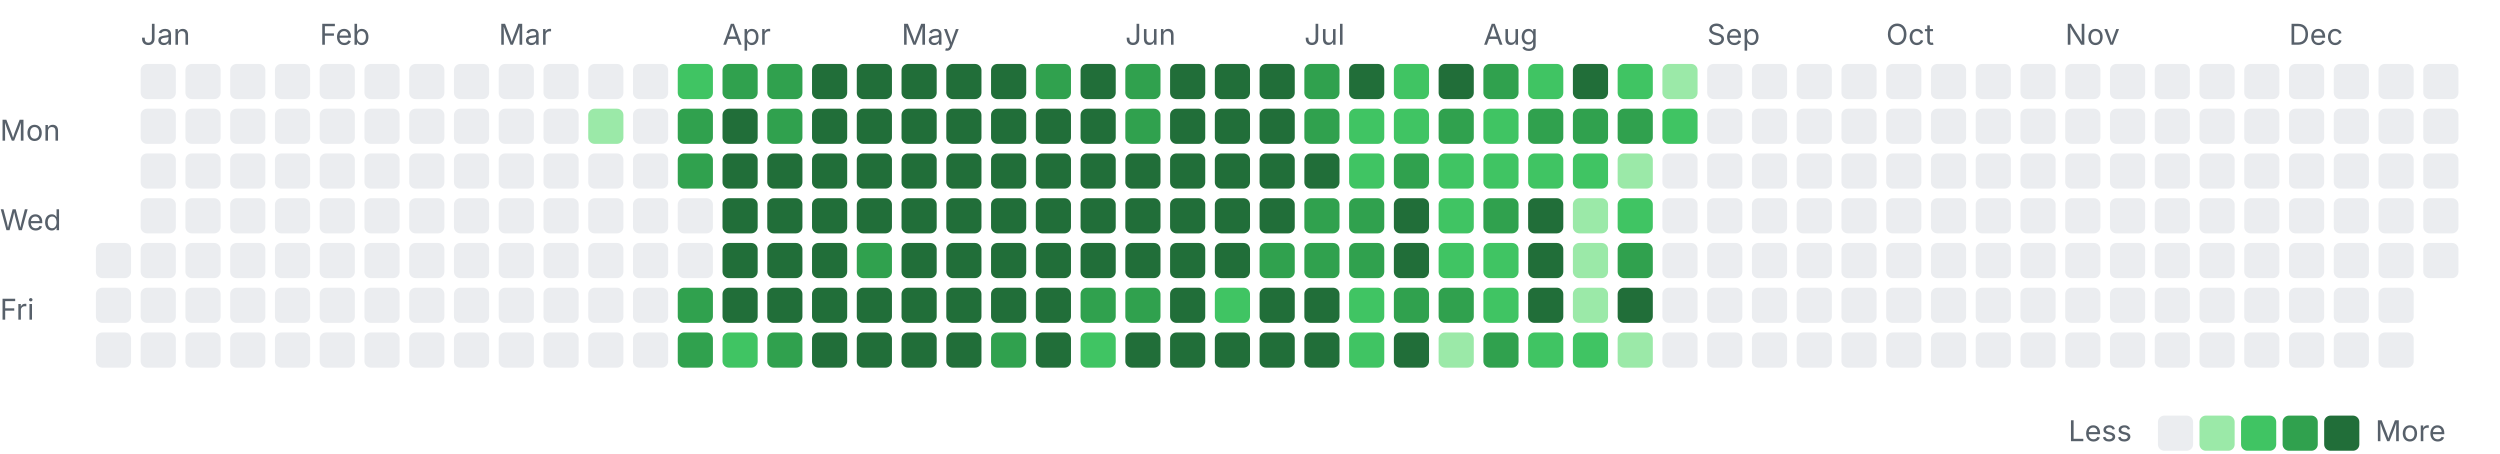
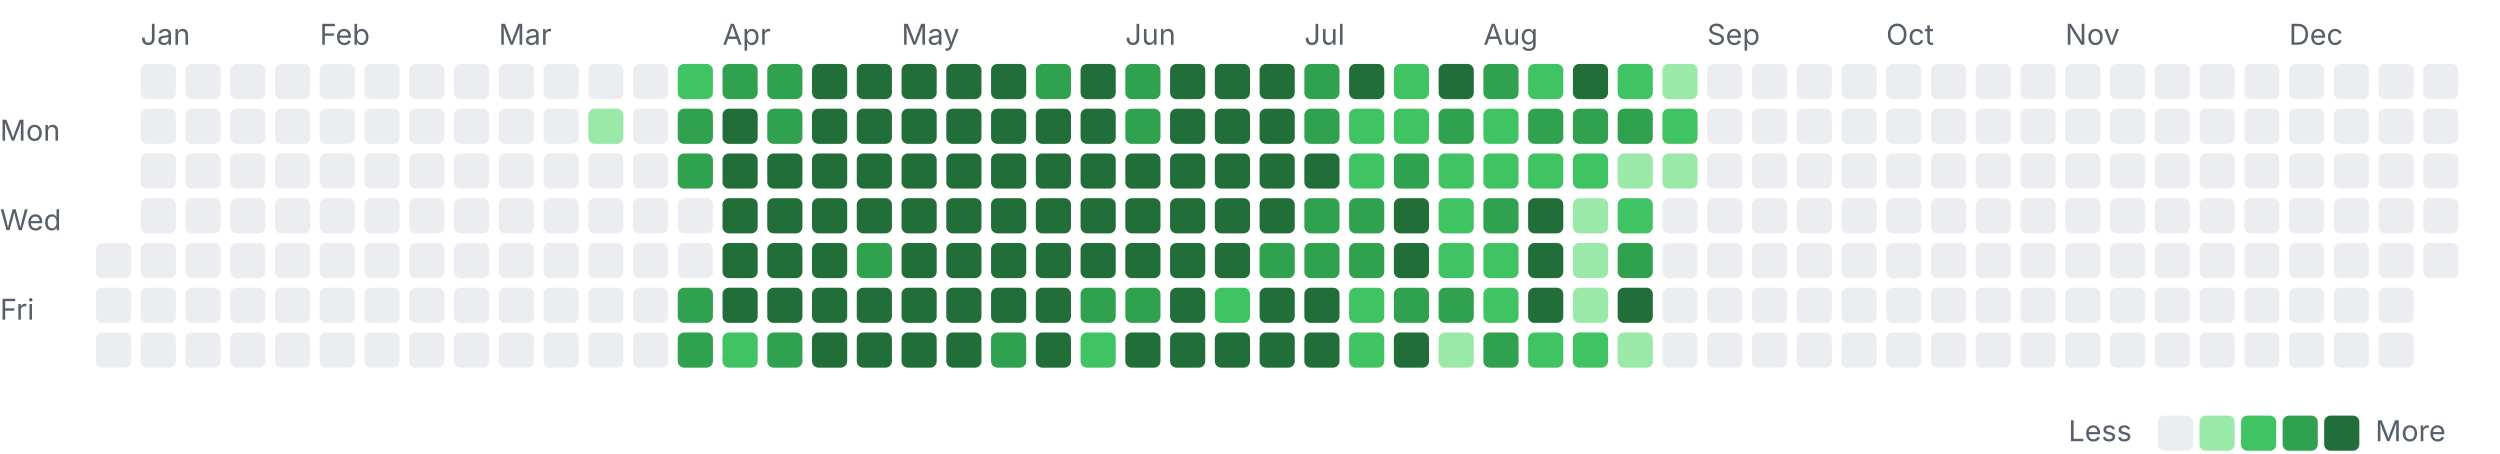
<svg xmlns="http://www.w3.org/2000/svg" width="782" height="142" viewBox="0 0 782 142">
  <style>.l0{fill:#ebedf0}.l1{fill:#9be9a8}.l2{fill:#40c463}.l3{fill:#30a14e}.l4{fill:#216e39} .lbl{fill:#57606a;font:9px -apple-system,Segoe UI,sans-serif}@media(prefers-color-scheme:dark){.l0{fill:#161b22}.l1{fill:#0e4429}.l2{fill:#006d32}.l3{fill:#26a641}.l4{fill:#39d353} .lbl{fill:#8b949e}}</style>
  <text class="lbl" x="44" y="14">Jan</text>
  <text class="lbl" x="100" y="14">Feb</text>
  <text class="lbl" x="156" y="14">Mar</text>
  <text class="lbl" x="226" y="14">Apr</text>
  <text class="lbl" x="282" y="14">May</text>
  <text class="lbl" x="352" y="14">Jun</text>
  <text class="lbl" x="408" y="14">Jul</text>
  <text class="lbl" x="464" y="14">Aug</text>
  <text class="lbl" x="534" y="14">Sep</text>
  <text class="lbl" x="590" y="14">Oct</text>
  <text class="lbl" x="646" y="14">Nov</text>
  <text class="lbl" x="716" y="14">Dec</text>
  <text class="lbl" x="0" y="44">Mon</text>
  <text class="lbl" x="0" y="72">Wed</text>
  <text class="lbl" x="0" y="100">Fri</text>
  <rect class="l0" x="30" y="76" width="11" height="11" rx="2" />
  <rect class="l0" x="30" y="90" width="11" height="11" rx="2" />
  <rect class="l0" x="30" y="104" width="11" height="11" rx="2" />
  <rect class="l0" x="44" y="20" width="11" height="11" rx="2" />
  <rect class="l0" x="44" y="34" width="11" height="11" rx="2" />
  <rect class="l0" x="44" y="48" width="11" height="11" rx="2" />
  <rect class="l0" x="44" y="62" width="11" height="11" rx="2" />
  <rect class="l0" x="44" y="76" width="11" height="11" rx="2" />
  <rect class="l0" x="44" y="90" width="11" height="11" rx="2" />
  <rect class="l0" x="44" y="104" width="11" height="11" rx="2" />
  <rect class="l0" x="58" y="20" width="11" height="11" rx="2" />
  <rect class="l0" x="58" y="34" width="11" height="11" rx="2" />
  <rect class="l0" x="58" y="48" width="11" height="11" rx="2" />
  <rect class="l0" x="58" y="62" width="11" height="11" rx="2" />
  <rect class="l0" x="58" y="76" width="11" height="11" rx="2" />
  <rect class="l0" x="58" y="90" width="11" height="11" rx="2" />
  <rect class="l0" x="58" y="104" width="11" height="11" rx="2" />
  <rect class="l0" x="72" y="20" width="11" height="11" rx="2" />
  <rect class="l0" x="72" y="34" width="11" height="11" rx="2" />
  <rect class="l0" x="72" y="48" width="11" height="11" rx="2" />
  <rect class="l0" x="72" y="62" width="11" height="11" rx="2" />
  <rect class="l0" x="72" y="76" width="11" height="11" rx="2" />
  <rect class="l0" x="72" y="90" width="11" height="11" rx="2" />
  <rect class="l0" x="72" y="104" width="11" height="11" rx="2" />
  <rect class="l0" x="86" y="20" width="11" height="11" rx="2" />
  <rect class="l0" x="86" y="34" width="11" height="11" rx="2" />
  <rect class="l0" x="86" y="48" width="11" height="11" rx="2" />
  <rect class="l0" x="86" y="62" width="11" height="11" rx="2" />
  <rect class="l0" x="86" y="76" width="11" height="11" rx="2" />
  <rect class="l0" x="86" y="90" width="11" height="11" rx="2" />
  <rect class="l0" x="86" y="104" width="11" height="11" rx="2" />
  <rect class="l0" x="100" y="20" width="11" height="11" rx="2" />
  <rect class="l0" x="100" y="34" width="11" height="11" rx="2" />
  <rect class="l0" x="100" y="48" width="11" height="11" rx="2" />
  <rect class="l0" x="100" y="62" width="11" height="11" rx="2" />
  <rect class="l0" x="100" y="76" width="11" height="11" rx="2" />
  <rect class="l0" x="100" y="90" width="11" height="11" rx="2" />
  <rect class="l0" x="100" y="104" width="11" height="11" rx="2" />
  <rect class="l0" x="114" y="20" width="11" height="11" rx="2" />
  <rect class="l0" x="114" y="34" width="11" height="11" rx="2" />
  <rect class="l0" x="114" y="48" width="11" height="11" rx="2" />
  <rect class="l0" x="114" y="62" width="11" height="11" rx="2" />
  <rect class="l0" x="114" y="76" width="11" height="11" rx="2" />
  <rect class="l0" x="114" y="90" width="11" height="11" rx="2" />
  <rect class="l0" x="114" y="104" width="11" height="11" rx="2" />
  <rect class="l0" x="128" y="20" width="11" height="11" rx="2" />
  <rect class="l0" x="128" y="34" width="11" height="11" rx="2" />
  <rect class="l0" x="128" y="48" width="11" height="11" rx="2" />
  <rect class="l0" x="128" y="62" width="11" height="11" rx="2" />
  <rect class="l0" x="128" y="76" width="11" height="11" rx="2" />
  <rect class="l0" x="128" y="90" width="11" height="11" rx="2" />
  <rect class="l0" x="128" y="104" width="11" height="11" rx="2" />
  <rect class="l0" x="142" y="20" width="11" height="11" rx="2" />
  <rect class="l0" x="142" y="34" width="11" height="11" rx="2" />
  <rect class="l0" x="142" y="48" width="11" height="11" rx="2" />
  <rect class="l0" x="142" y="62" width="11" height="11" rx="2" />
  <rect class="l0" x="142" y="76" width="11" height="11" rx="2" />
  <rect class="l0" x="142" y="90" width="11" height="11" rx="2" />
  <rect class="l0" x="142" y="104" width="11" height="11" rx="2" />
  <rect class="l0" x="156" y="20" width="11" height="11" rx="2" />
  <rect class="l0" x="156" y="34" width="11" height="11" rx="2" />
  <rect class="l0" x="156" y="48" width="11" height="11" rx="2" />
  <rect class="l0" x="156" y="62" width="11" height="11" rx="2" />
  <rect class="l0" x="156" y="76" width="11" height="11" rx="2" />
  <rect class="l0" x="156" y="90" width="11" height="11" rx="2" />
  <rect class="l0" x="156" y="104" width="11" height="11" rx="2" />
  <rect class="l0" x="170" y="20" width="11" height="11" rx="2" />
  <rect class="l0" x="170" y="34" width="11" height="11" rx="2" />
  <rect class="l0" x="170" y="48" width="11" height="11" rx="2" />
  <rect class="l0" x="170" y="62" width="11" height="11" rx="2" />
  <rect class="l0" x="170" y="76" width="11" height="11" rx="2" />
  <rect class="l0" x="170" y="90" width="11" height="11" rx="2" />
  <rect class="l0" x="170" y="104" width="11" height="11" rx="2" />
  <rect class="l0" x="184" y="20" width="11" height="11" rx="2" />
  <rect class="l1" x="184" y="34" width="11" height="11" rx="2" />
  <rect class="l0" x="184" y="48" width="11" height="11" rx="2" />
  <rect class="l0" x="184" y="62" width="11" height="11" rx="2" />
  <rect class="l0" x="184" y="76" width="11" height="11" rx="2" />
  <rect class="l0" x="184" y="90" width="11" height="11" rx="2" />
  <rect class="l0" x="184" y="104" width="11" height="11" rx="2" />
  <rect class="l0" x="198" y="20" width="11" height="11" rx="2" />
  <rect class="l0" x="198" y="34" width="11" height="11" rx="2" />
  <rect class="l0" x="198" y="48" width="11" height="11" rx="2" />
  <rect class="l0" x="198" y="62" width="11" height="11" rx="2" />
  <rect class="l0" x="198" y="76" width="11" height="11" rx="2" />
  <rect class="l0" x="198" y="90" width="11" height="11" rx="2" />
  <rect class="l0" x="198" y="104" width="11" height="11" rx="2" />
  <rect class="l2" x="212" y="20" width="11" height="11" rx="2" />
  <rect class="l3" x="212" y="34" width="11" height="11" rx="2" />
  <rect class="l3" x="212" y="48" width="11" height="11" rx="2" />
  <rect class="l0" x="212" y="62" width="11" height="11" rx="2" />
  <rect class="l0" x="212" y="76" width="11" height="11" rx="2" />
  <rect class="l3" x="212" y="90" width="11" height="11" rx="2" />
  <rect class="l3" x="212" y="104" width="11" height="11" rx="2" />
  <rect class="l3" x="226" y="20" width="11" height="11" rx="2" />
  <rect class="l4" x="226" y="34" width="11" height="11" rx="2" />
  <rect class="l4" x="226" y="48" width="11" height="11" rx="2" />
  <rect class="l4" x="226" y="62" width="11" height="11" rx="2" />
  <rect class="l4" x="226" y="76" width="11" height="11" rx="2" />
  <rect class="l4" x="226" y="90" width="11" height="11" rx="2" />
  <rect class="l2" x="226" y="104" width="11" height="11" rx="2" />
  <rect class="l3" x="240" y="20" width="11" height="11" rx="2" />
  <rect class="l3" x="240" y="34" width="11" height="11" rx="2" />
  <rect class="l4" x="240" y="48" width="11" height="11" rx="2" />
  <rect class="l4" x="240" y="62" width="11" height="11" rx="2" />
  <rect class="l4" x="240" y="76" width="11" height="11" rx="2" />
  <rect class="l4" x="240" y="90" width="11" height="11" rx="2" />
  <rect class="l3" x="240" y="104" width="11" height="11" rx="2" />
  <rect class="l4" x="254" y="20" width="11" height="11" rx="2" />
  <rect class="l4" x="254" y="34" width="11" height="11" rx="2" />
  <rect class="l4" x="254" y="48" width="11" height="11" rx="2" />
  <rect class="l4" x="254" y="62" width="11" height="11" rx="2" />
  <rect class="l4" x="254" y="76" width="11" height="11" rx="2" />
  <rect class="l4" x="254" y="90" width="11" height="11" rx="2" />
  <rect class="l4" x="254" y="104" width="11" height="11" rx="2" />
  <rect class="l4" x="268" y="20" width="11" height="11" rx="2" />
  <rect class="l4" x="268" y="34" width="11" height="11" rx="2" />
  <rect class="l4" x="268" y="48" width="11" height="11" rx="2" />
  <rect class="l4" x="268" y="62" width="11" height="11" rx="2" />
  <rect class="l3" x="268" y="76" width="11" height="11" rx="2" />
  <rect class="l4" x="268" y="90" width="11" height="11" rx="2" />
  <rect class="l4" x="268" y="104" width="11" height="11" rx="2" />
  <rect class="l4" x="282" y="20" width="11" height="11" rx="2" />
  <rect class="l4" x="282" y="34" width="11" height="11" rx="2" />
  <rect class="l4" x="282" y="48" width="11" height="11" rx="2" />
  <rect class="l4" x="282" y="62" width="11" height="11" rx="2" />
  <rect class="l4" x="282" y="76" width="11" height="11" rx="2" />
  <rect class="l4" x="282" y="90" width="11" height="11" rx="2" />
  <rect class="l4" x="282" y="104" width="11" height="11" rx="2" />
  <rect class="l4" x="296" y="20" width="11" height="11" rx="2" />
  <rect class="l4" x="296" y="34" width="11" height="11" rx="2" />
  <rect class="l4" x="296" y="48" width="11" height="11" rx="2" />
  <rect class="l4" x="296" y="62" width="11" height="11" rx="2" />
  <rect class="l4" x="296" y="76" width="11" height="11" rx="2" />
  <rect class="l4" x="296" y="90" width="11" height="11" rx="2" />
  <rect class="l4" x="296" y="104" width="11" height="11" rx="2" />
  <rect class="l4" x="310" y="20" width="11" height="11" rx="2" />
  <rect class="l4" x="310" y="34" width="11" height="11" rx="2" />
  <rect class="l4" x="310" y="48" width="11" height="11" rx="2" />
  <rect class="l4" x="310" y="62" width="11" height="11" rx="2" />
  <rect class="l4" x="310" y="76" width="11" height="11" rx="2" />
  <rect class="l4" x="310" y="90" width="11" height="11" rx="2" />
  <rect class="l3" x="310" y="104" width="11" height="11" rx="2" />
  <rect class="l3" x="324" y="20" width="11" height="11" rx="2" />
  <rect class="l4" x="324" y="34" width="11" height="11" rx="2" />
  <rect class="l4" x="324" y="48" width="11" height="11" rx="2" />
  <rect class="l4" x="324" y="62" width="11" height="11" rx="2" />
  <rect class="l4" x="324" y="76" width="11" height="11" rx="2" />
  <rect class="l4" x="324" y="90" width="11" height="11" rx="2" />
  <rect class="l4" x="324" y="104" width="11" height="11" rx="2" />
  <rect class="l4" x="338" y="20" width="11" height="11" rx="2" />
  <rect class="l4" x="338" y="34" width="11" height="11" rx="2" />
  <rect class="l4" x="338" y="48" width="11" height="11" rx="2" />
  <rect class="l4" x="338" y="62" width="11" height="11" rx="2" />
  <rect class="l4" x="338" y="76" width="11" height="11" rx="2" />
  <rect class="l3" x="338" y="90" width="11" height="11" rx="2" />
  <rect class="l2" x="338" y="104" width="11" height="11" rx="2" />
  <rect class="l3" x="352" y="20" width="11" height="11" rx="2" />
  <rect class="l3" x="352" y="34" width="11" height="11" rx="2" />
  <rect class="l4" x="352" y="48" width="11" height="11" rx="2" />
  <rect class="l4" x="352" y="62" width="11" height="11" rx="2" />
  <rect class="l4" x="352" y="76" width="11" height="11" rx="2" />
  <rect class="l3" x="352" y="90" width="11" height="11" rx="2" />
  <rect class="l4" x="352" y="104" width="11" height="11" rx="2" />
  <rect class="l4" x="366" y="20" width="11" height="11" rx="2" />
  <rect class="l4" x="366" y="34" width="11" height="11" rx="2" />
  <rect class="l4" x="366" y="48" width="11" height="11" rx="2" />
  <rect class="l4" x="366" y="62" width="11" height="11" rx="2" />
  <rect class="l4" x="366" y="76" width="11" height="11" rx="2" />
  <rect class="l4" x="366" y="90" width="11" height="11" rx="2" />
  <rect class="l4" x="366" y="104" width="11" height="11" rx="2" />
  <rect class="l4" x="380" y="20" width="11" height="11" rx="2" />
  <rect class="l4" x="380" y="34" width="11" height="11" rx="2" />
  <rect class="l4" x="380" y="48" width="11" height="11" rx="2" />
  <rect class="l4" x="380" y="62" width="11" height="11" rx="2" />
  <rect class="l4" x="380" y="76" width="11" height="11" rx="2" />
  <rect class="l2" x="380" y="90" width="11" height="11" rx="2" />
  <rect class="l4" x="380" y="104" width="11" height="11" rx="2" />
  <rect class="l4" x="394" y="20" width="11" height="11" rx="2" />
  <rect class="l4" x="394" y="34" width="11" height="11" rx="2" />
  <rect class="l4" x="394" y="48" width="11" height="11" rx="2" />
  <rect class="l4" x="394" y="62" width="11" height="11" rx="2" />
  <rect class="l3" x="394" y="76" width="11" height="11" rx="2" />
  <rect class="l4" x="394" y="90" width="11" height="11" rx="2" />
  <rect class="l4" x="394" y="104" width="11" height="11" rx="2" />
  <rect class="l3" x="408" y="20" width="11" height="11" rx="2" />
  <rect class="l3" x="408" y="34" width="11" height="11" rx="2" />
  <rect class="l4" x="408" y="48" width="11" height="11" rx="2" />
  <rect class="l3" x="408" y="62" width="11" height="11" rx="2" />
  <rect class="l3" x="408" y="76" width="11" height="11" rx="2" />
  <rect class="l4" x="408" y="90" width="11" height="11" rx="2" />
  <rect class="l4" x="408" y="104" width="11" height="11" rx="2" />
  <rect class="l4" x="422" y="20" width="11" height="11" rx="2" />
  <rect class="l2" x="422" y="34" width="11" height="11" rx="2" />
  <rect class="l2" x="422" y="48" width="11" height="11" rx="2" />
  <rect class="l3" x="422" y="62" width="11" height="11" rx="2" />
  <rect class="l3" x="422" y="76" width="11" height="11" rx="2" />
  <rect class="l2" x="422" y="90" width="11" height="11" rx="2" />
  <rect class="l2" x="422" y="104" width="11" height="11" rx="2" />
  <rect class="l2" x="436" y="20" width="11" height="11" rx="2" />
  <rect class="l2" x="436" y="34" width="11" height="11" rx="2" />
  <rect class="l3" x="436" y="48" width="11" height="11" rx="2" />
  <rect class="l4" x="436" y="62" width="11" height="11" rx="2" />
  <rect class="l4" x="436" y="76" width="11" height="11" rx="2" />
  <rect class="l3" x="436" y="90" width="11" height="11" rx="2" />
  <rect class="l4" x="436" y="104" width="11" height="11" rx="2" />
  <rect class="l4" x="450" y="20" width="11" height="11" rx="2" />
  <rect class="l3" x="450" y="34" width="11" height="11" rx="2" />
  <rect class="l2" x="450" y="48" width="11" height="11" rx="2" />
  <rect class="l2" x="450" y="62" width="11" height="11" rx="2" />
  <rect class="l2" x="450" y="76" width="11" height="11" rx="2" />
  <rect class="l3" x="450" y="90" width="11" height="11" rx="2" />
  <rect class="l1" x="450" y="104" width="11" height="11" rx="2" />
  <rect class="l3" x="464" y="20" width="11" height="11" rx="2" />
  <rect class="l2" x="464" y="34" width="11" height="11" rx="2" />
  <rect class="l2" x="464" y="48" width="11" height="11" rx="2" />
  <rect class="l3" x="464" y="62" width="11" height="11" rx="2" />
  <rect class="l2" x="464" y="76" width="11" height="11" rx="2" />
  <rect class="l2" x="464" y="90" width="11" height="11" rx="2" />
  <rect class="l3" x="464" y="104" width="11" height="11" rx="2" />
  <rect class="l2" x="478" y="20" width="11" height="11" rx="2" />
  <rect class="l3" x="478" y="34" width="11" height="11" rx="2" />
  <rect class="l2" x="478" y="48" width="11" height="11" rx="2" />
  <rect class="l4" x="478" y="62" width="11" height="11" rx="2" />
  <rect class="l4" x="478" y="76" width="11" height="11" rx="2" />
  <rect class="l4" x="478" y="90" width="11" height="11" rx="2" />
  <rect class="l2" x="478" y="104" width="11" height="11" rx="2" />
  <rect class="l4" x="492" y="20" width="11" height="11" rx="2" />
  <rect class="l3" x="492" y="34" width="11" height="11" rx="2" />
  <rect class="l2" x="492" y="48" width="11" height="11" rx="2" />
  <rect class="l1" x="492" y="62" width="11" height="11" rx="2" />
  <rect class="l1" x="492" y="76" width="11" height="11" rx="2" />
  <rect class="l1" x="492" y="90" width="11" height="11" rx="2" />
  <rect class="l2" x="492" y="104" width="11" height="11" rx="2" />
  <rect class="l2" x="506" y="20" width="11" height="11" rx="2" />
  <rect class="l3" x="506" y="34" width="11" height="11" rx="2" />
  <rect class="l1" x="506" y="48" width="11" height="11" rx="2" />
  <rect class="l2" x="506" y="62" width="11" height="11" rx="2" />
  <rect class="l3" x="506" y="76" width="11" height="11" rx="2" />
  <rect class="l4" x="506" y="90" width="11" height="11" rx="2" />
  <rect class="l1" x="506" y="104" width="11" height="11" rx="2" />
  <rect class="l1" x="520" y="20" width="11" height="11" rx="2" />
  <rect class="l2" x="520" y="34" width="11" height="11" rx="2" />
-   <rect class="l0" x="520" y="48" width="11" height="11" rx="2" />
+   <rect class="l1" x="520" y="48" width="11" height="11" rx="2" />
  <rect class="l0" x="520" y="62" width="11" height="11" rx="2" />
  <rect class="l0" x="520" y="76" width="11" height="11" rx="2" />
  <rect class="l0" x="520" y="90" width="11" height="11" rx="2" />
  <rect class="l0" x="520" y="104" width="11" height="11" rx="2" />
  <rect class="l0" x="534" y="20" width="11" height="11" rx="2" />
  <rect class="l0" x="534" y="34" width="11" height="11" rx="2" />
  <rect class="l0" x="534" y="48" width="11" height="11" rx="2" />
  <rect class="l0" x="534" y="62" width="11" height="11" rx="2" />
  <rect class="l0" x="534" y="76" width="11" height="11" rx="2" />
  <rect class="l0" x="534" y="90" width="11" height="11" rx="2" />
  <rect class="l0" x="534" y="104" width="11" height="11" rx="2" />
  <rect class="l0" x="548" y="20" width="11" height="11" rx="2" />
  <rect class="l0" x="548" y="34" width="11" height="11" rx="2" />
  <rect class="l0" x="548" y="48" width="11" height="11" rx="2" />
  <rect class="l0" x="548" y="62" width="11" height="11" rx="2" />
  <rect class="l0" x="548" y="76" width="11" height="11" rx="2" />
  <rect class="l0" x="548" y="90" width="11" height="11" rx="2" />
  <rect class="l0" x="548" y="104" width="11" height="11" rx="2" />
  <rect class="l0" x="562" y="20" width="11" height="11" rx="2" />
  <rect class="l0" x="562" y="34" width="11" height="11" rx="2" />
  <rect class="l0" x="562" y="48" width="11" height="11" rx="2" />
  <rect class="l0" x="562" y="62" width="11" height="11" rx="2" />
  <rect class="l0" x="562" y="76" width="11" height="11" rx="2" />
  <rect class="l0" x="562" y="90" width="11" height="11" rx="2" />
  <rect class="l0" x="562" y="104" width="11" height="11" rx="2" />
  <rect class="l0" x="576" y="20" width="11" height="11" rx="2" />
  <rect class="l0" x="576" y="34" width="11" height="11" rx="2" />
  <rect class="l0" x="576" y="48" width="11" height="11" rx="2" />
  <rect class="l0" x="576" y="62" width="11" height="11" rx="2" />
  <rect class="l0" x="576" y="76" width="11" height="11" rx="2" />
  <rect class="l0" x="576" y="90" width="11" height="11" rx="2" />
  <rect class="l0" x="576" y="104" width="11" height="11" rx="2" />
  <rect class="l0" x="590" y="20" width="11" height="11" rx="2" />
  <rect class="l0" x="590" y="34" width="11" height="11" rx="2" />
  <rect class="l0" x="590" y="48" width="11" height="11" rx="2" />
  <rect class="l0" x="590" y="62" width="11" height="11" rx="2" />
  <rect class="l0" x="590" y="76" width="11" height="11" rx="2" />
  <rect class="l0" x="590" y="90" width="11" height="11" rx="2" />
  <rect class="l0" x="590" y="104" width="11" height="11" rx="2" />
  <rect class="l0" x="604" y="20" width="11" height="11" rx="2" />
  <rect class="l0" x="604" y="34" width="11" height="11" rx="2" />
  <rect class="l0" x="604" y="48" width="11" height="11" rx="2" />
  <rect class="l0" x="604" y="62" width="11" height="11" rx="2" />
  <rect class="l0" x="604" y="76" width="11" height="11" rx="2" />
  <rect class="l0" x="604" y="90" width="11" height="11" rx="2" />
  <rect class="l0" x="604" y="104" width="11" height="11" rx="2" />
  <rect class="l0" x="618" y="20" width="11" height="11" rx="2" />
  <rect class="l0" x="618" y="34" width="11" height="11" rx="2" />
  <rect class="l0" x="618" y="48" width="11" height="11" rx="2" />
  <rect class="l0" x="618" y="62" width="11" height="11" rx="2" />
  <rect class="l0" x="618" y="76" width="11" height="11" rx="2" />
  <rect class="l0" x="618" y="90" width="11" height="11" rx="2" />
  <rect class="l0" x="618" y="104" width="11" height="11" rx="2" />
  <rect class="l0" x="632" y="20" width="11" height="11" rx="2" />
  <rect class="l0" x="632" y="34" width="11" height="11" rx="2" />
  <rect class="l0" x="632" y="48" width="11" height="11" rx="2" />
  <rect class="l0" x="632" y="62" width="11" height="11" rx="2" />
  <rect class="l0" x="632" y="76" width="11" height="11" rx="2" />
  <rect class="l0" x="632" y="90" width="11" height="11" rx="2" />
  <rect class="l0" x="632" y="104" width="11" height="11" rx="2" />
  <rect class="l0" x="646" y="20" width="11" height="11" rx="2" />
  <rect class="l0" x="646" y="34" width="11" height="11" rx="2" />
  <rect class="l0" x="646" y="48" width="11" height="11" rx="2" />
  <rect class="l0" x="646" y="62" width="11" height="11" rx="2" />
  <rect class="l0" x="646" y="76" width="11" height="11" rx="2" />
  <rect class="l0" x="646" y="90" width="11" height="11" rx="2" />
  <rect class="l0" x="646" y="104" width="11" height="11" rx="2" />
  <rect class="l0" x="660" y="20" width="11" height="11" rx="2" />
  <rect class="l0" x="660" y="34" width="11" height="11" rx="2" />
  <rect class="l0" x="660" y="48" width="11" height="11" rx="2" />
  <rect class="l0" x="660" y="62" width="11" height="11" rx="2" />
  <rect class="l0" x="660" y="76" width="11" height="11" rx="2" />
  <rect class="l0" x="660" y="90" width="11" height="11" rx="2" />
  <rect class="l0" x="660" y="104" width="11" height="11" rx="2" />
  <rect class="l0" x="674" y="20" width="11" height="11" rx="2" />
  <rect class="l0" x="674" y="34" width="11" height="11" rx="2" />
  <rect class="l0" x="674" y="48" width="11" height="11" rx="2" />
  <rect class="l0" x="674" y="62" width="11" height="11" rx="2" />
  <rect class="l0" x="674" y="76" width="11" height="11" rx="2" />
  <rect class="l0" x="674" y="90" width="11" height="11" rx="2" />
  <rect class="l0" x="674" y="104" width="11" height="11" rx="2" />
  <rect class="l0" x="688" y="20" width="11" height="11" rx="2" />
  <rect class="l0" x="688" y="34" width="11" height="11" rx="2" />
  <rect class="l0" x="688" y="48" width="11" height="11" rx="2" />
  <rect class="l0" x="688" y="62" width="11" height="11" rx="2" />
  <rect class="l0" x="688" y="76" width="11" height="11" rx="2" />
  <rect class="l0" x="688" y="90" width="11" height="11" rx="2" />
  <rect class="l0" x="688" y="104" width="11" height="11" rx="2" />
  <rect class="l0" x="702" y="20" width="11" height="11" rx="2" />
  <rect class="l0" x="702" y="34" width="11" height="11" rx="2" />
  <rect class="l0" x="702" y="48" width="11" height="11" rx="2" />
  <rect class="l0" x="702" y="62" width="11" height="11" rx="2" />
  <rect class="l0" x="702" y="76" width="11" height="11" rx="2" />
  <rect class="l0" x="702" y="90" width="11" height="11" rx="2" />
  <rect class="l0" x="702" y="104" width="11" height="11" rx="2" />
  <rect class="l0" x="716" y="20" width="11" height="11" rx="2" />
  <rect class="l0" x="716" y="34" width="11" height="11" rx="2" />
  <rect class="l0" x="716" y="48" width="11" height="11" rx="2" />
  <rect class="l0" x="716" y="62" width="11" height="11" rx="2" />
  <rect class="l0" x="716" y="76" width="11" height="11" rx="2" />
  <rect class="l0" x="716" y="90" width="11" height="11" rx="2" />
  <rect class="l0" x="716" y="104" width="11" height="11" rx="2" />
  <rect class="l0" x="730" y="20" width="11" height="11" rx="2" />
  <rect class="l0" x="730" y="34" width="11" height="11" rx="2" />
  <rect class="l0" x="730" y="48" width="11" height="11" rx="2" />
  <rect class="l0" x="730" y="62" width="11" height="11" rx="2" />
  <rect class="l0" x="730" y="76" width="11" height="11" rx="2" />
  <rect class="l0" x="730" y="90" width="11" height="11" rx="2" />
  <rect class="l0" x="730" y="104" width="11" height="11" rx="2" />
  <rect class="l0" x="744" y="20" width="11" height="11" rx="2" />
  <rect class="l0" x="744" y="34" width="11" height="11" rx="2" />
  <rect class="l0" x="744" y="48" width="11" height="11" rx="2" />
  <rect class="l0" x="744" y="62" width="11" height="11" rx="2" />
  <rect class="l0" x="744" y="76" width="11" height="11" rx="2" />
  <rect class="l0" x="744" y="90" width="11" height="11" rx="2" />
  <rect class="l0" x="744" y="104" width="11" height="11" rx="2" />
  <rect class="l0" x="758" y="20" width="11" height="11" rx="2" />
  <rect class="l0" x="758" y="34" width="11" height="11" rx="2" />
  <rect class="l0" x="758" y="48" width="11" height="11" rx="2" />
  <rect class="l0" x="758" y="62" width="11" height="11" rx="2" />
  <rect class="l0" x="758" y="76" width="11" height="11" rx="2" />
  <text class="lbl" x="647" y="138">Less</text>
  <rect class="l0" x="675" y="130" width="11" height="11" rx="2" />
  <rect class="l1" x="688" y="130" width="11" height="11" rx="2" />
  <rect class="l2" x="701" y="130" width="11" height="11" rx="2" />
  <rect class="l3" x="714" y="130" width="11" height="11" rx="2" />
  <rect class="l4" x="727" y="130" width="11" height="11" rx="2" />
  <text class="lbl" x="743" y="138">More</text>
</svg>
